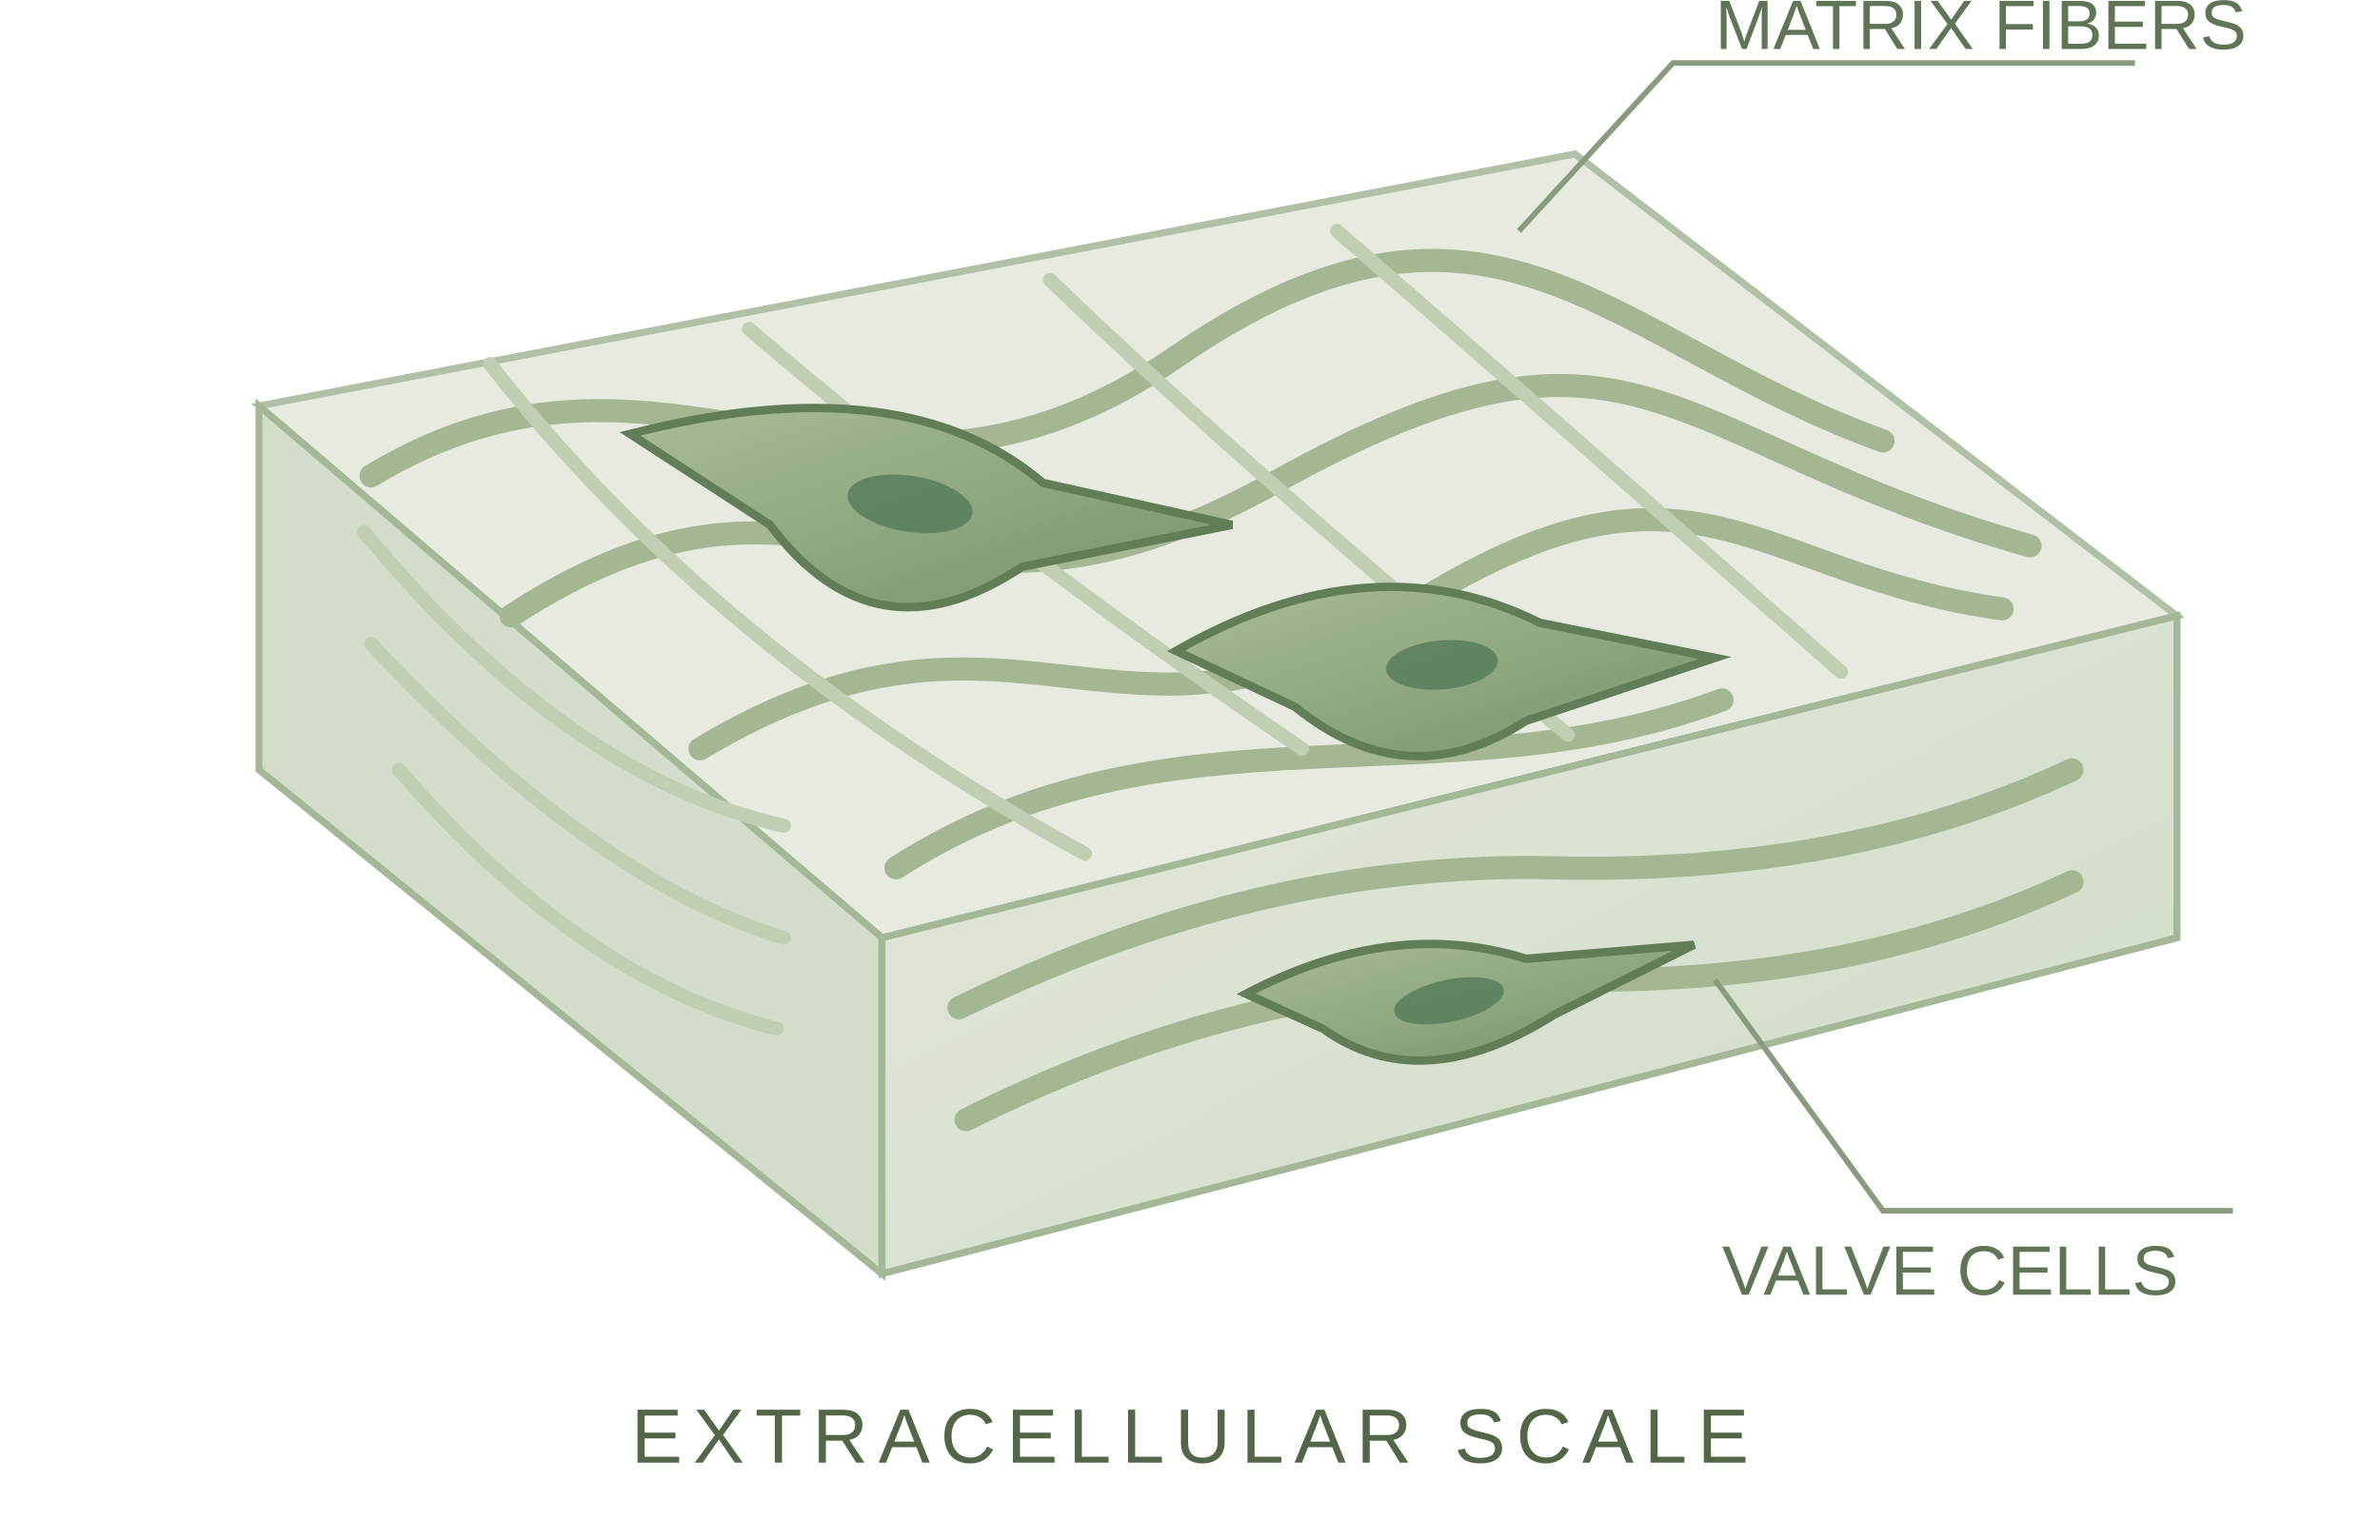
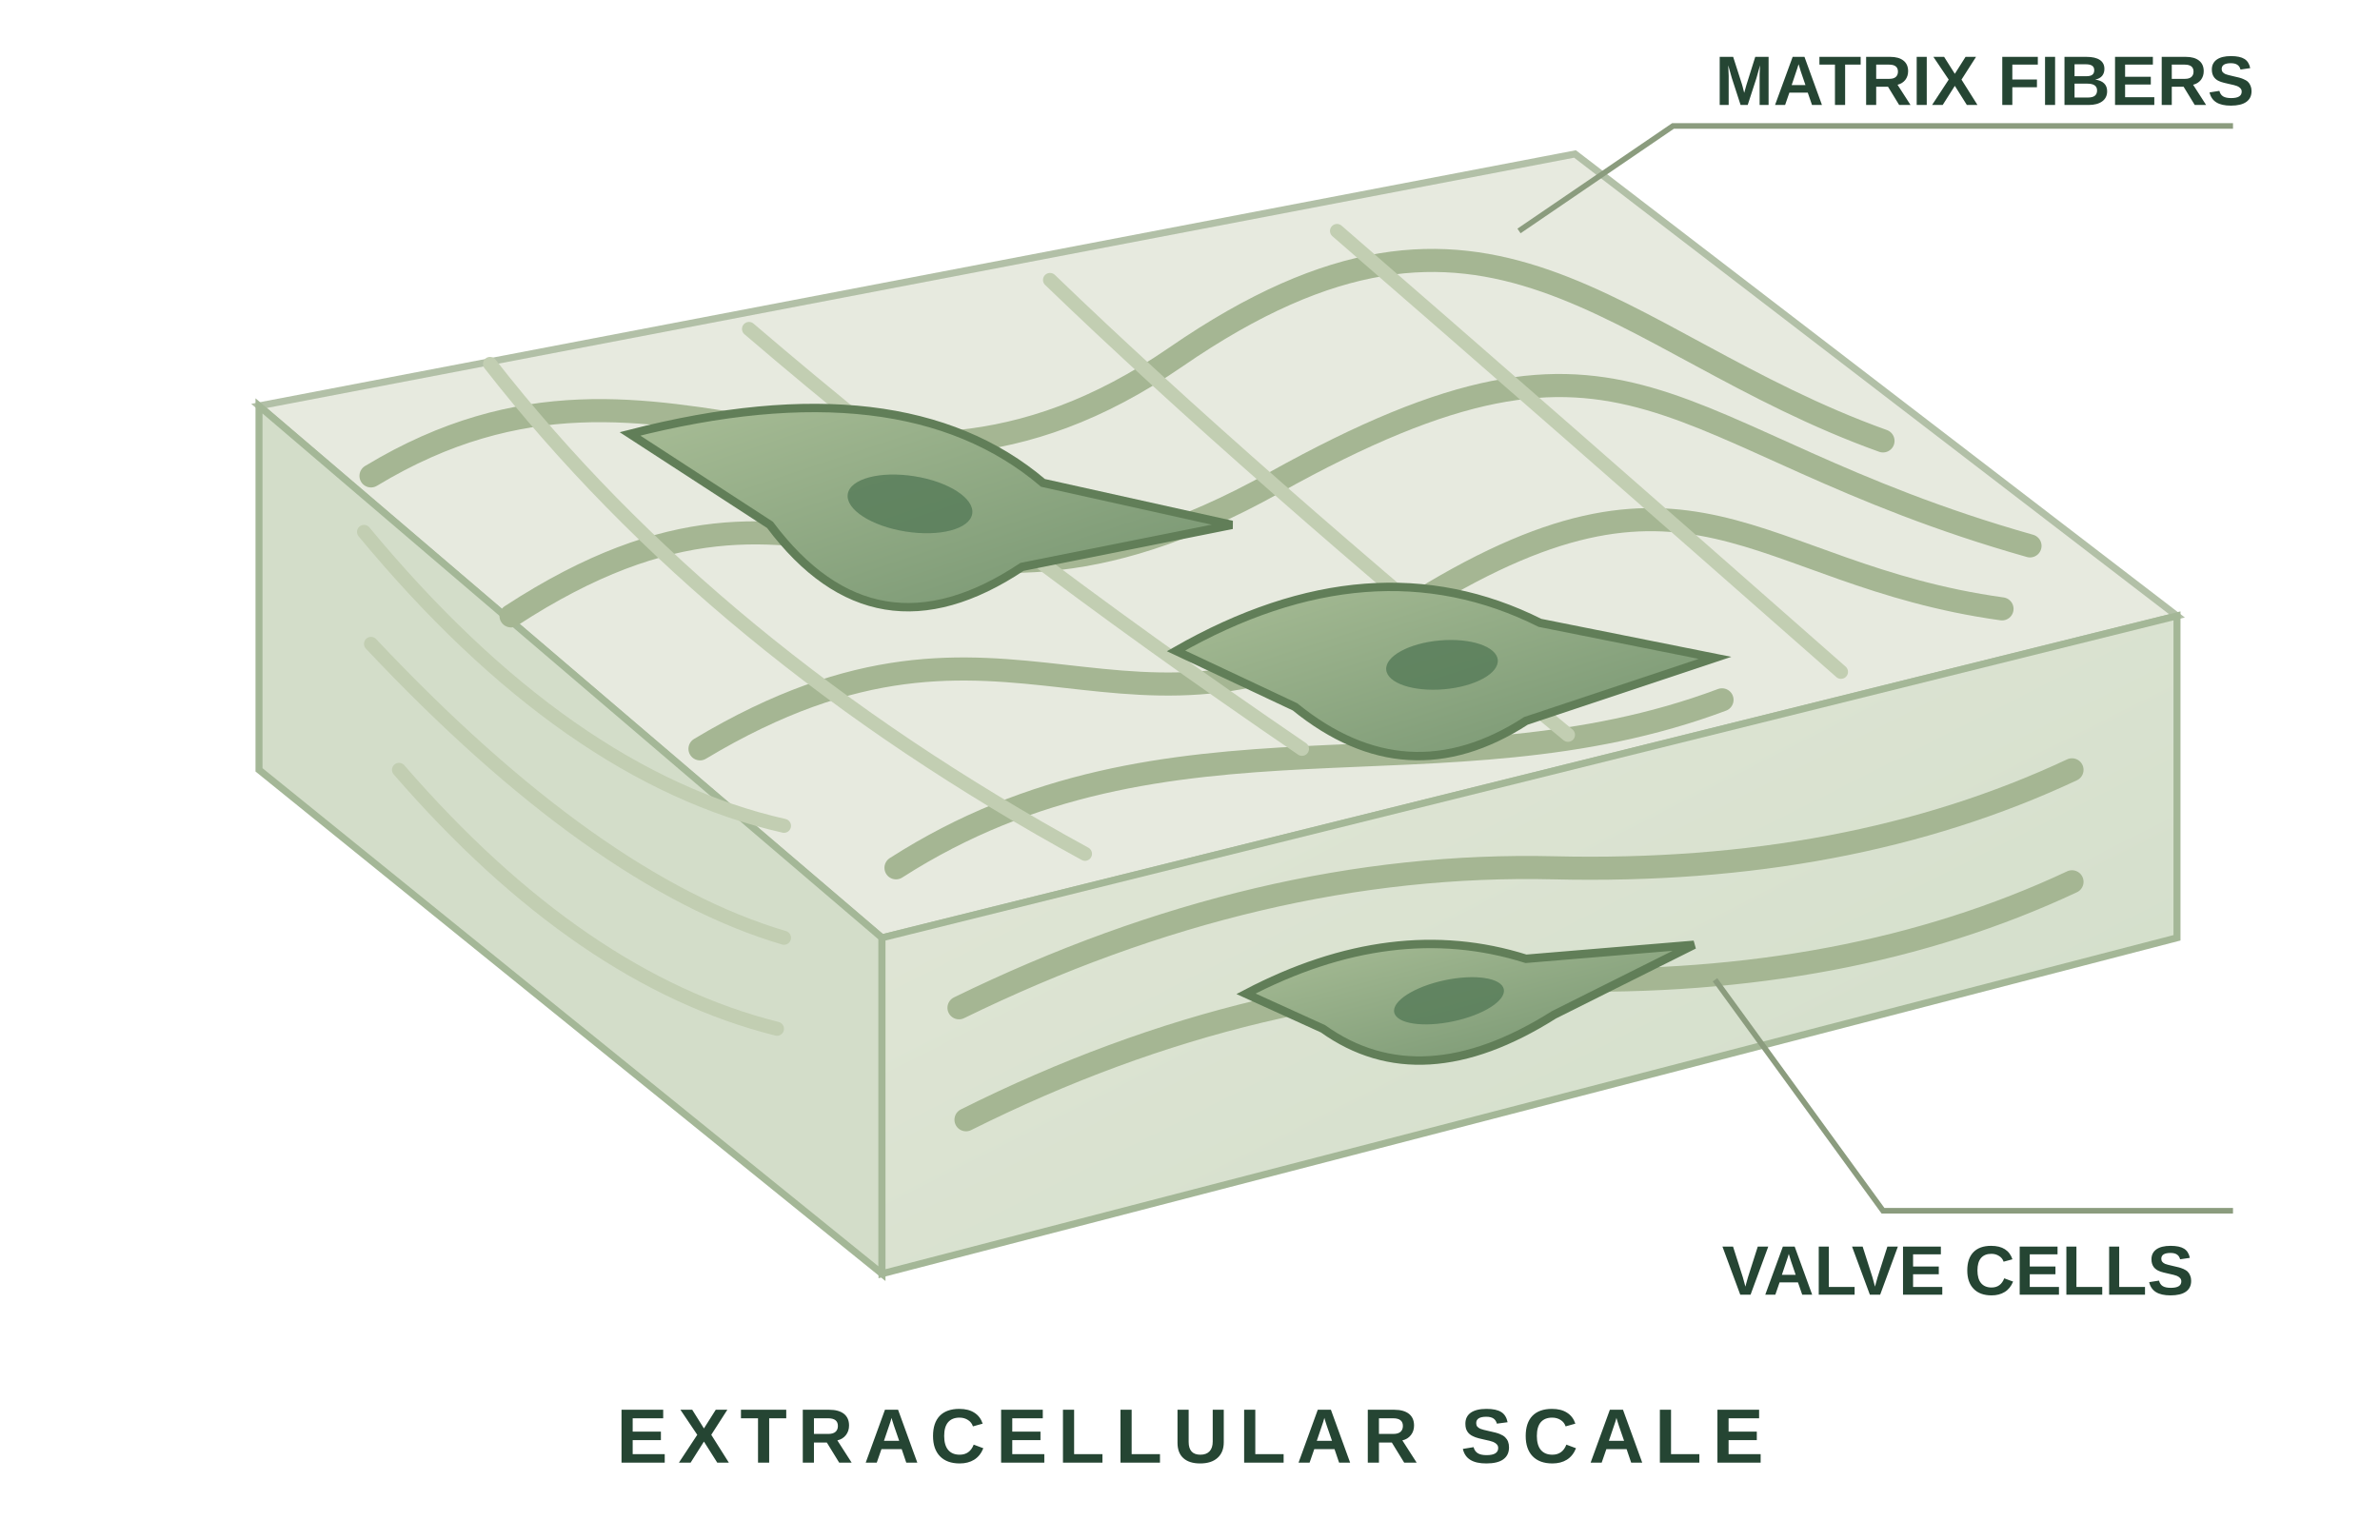
<svg xmlns="http://www.w3.org/2000/svg" width="340" height="220" viewBox="0 0 340 220" role="img" aria-labelledby="title desc">
  <defs>
    <linearGradient id="matrix" x2="1" y2="1">
      <stop stop-color="#e3e7d8" />
      <stop offset="1" stop-color="#d0ddc8" />
    </linearGradient>
    <linearGradient id="cell" x2="1" y2="1">
      <stop stop-color="#a8bd96" />
      <stop offset="1" stop-color="#74936f" />
    </linearGradient>
  </defs>
  <path d="M37 58L225 22L311 88L126 134Z" fill="#e7eadf" stroke="#b2c0a7" stroke-width="1" />
  <path d="M37 58L126 134V182L37 110Z" fill="#d3ddc9" stroke="#a4b797" stroke-width="1" />
  <path d="M126 134L311 88V134L126 182Z" fill="url(#matrix)" stroke="#a4b797" stroke-width="1" />
  <g fill="none" stroke-linecap="round">
    <g stroke="#a5b693" stroke-width="3.3">
      <path d="M53 68C96 42 123 82 168 51S230 49 269 63" />
      <path d="M73 88C119 58 130 98 182 69S237 63 290 78" />
      <path d="M100 107C145 80 160 113 201 87S250 82 286 87" />
      <path d="M128 124C167 99 206 115 246 100" />
      <path d="M137 144Q180 123 222 124T296 110M138 160Q180 139 222 140T296 126" />
    </g>
    <g stroke="#c2ceb2" stroke-width="2">
      <path d="M70 52Q102 93 155 122M107 47Q142 77 186 107M150 40Q178 67 224 105M191 33Q221 59 263 96" />
      <path d="M52 76q29 35 60 42M53 92q32 34 59 42M57 110q26 30 54 37" />
    </g>
  </g>
  <g fill="url(#cell)" stroke="#617e58" stroke-width="1.2">
    <path d="M90 62Q129 52 149 69L176 75L146 81Q125 95 110 75Z" />
    <path d="M168 93Q196 77 220 89L245 94L218 103Q201 114 185 101Z" />
    <path d="M178 142Q199 131 218 137L242 135L222 145Q203 157 189 147Z" />
  </g>
  <g fill="#557a58" opacity=".8">
    <ellipse cx="130" cy="72" rx="9" ry="4" transform="rotate(9 130 72)" />
    <ellipse cx="206" cy="95" rx="8" ry="3.5" transform="rotate(-5 206 95)" />
    <ellipse cx="207" cy="143" rx="8" ry="3" transform="rotate(-12 207 143)" />
  </g>
-   <path d="M217 33L239 9H305M245 140L269 173H319" stroke="#8b9c7e" stroke-width=".8" fill="none" />
-   <g fill="#5f7555" font-family="Arial,sans-serif" font-size="10">
-     <text x="245" y="7">MATRIX FIBERS</text>
+   <path d="M217 33L239 18H319M245 140L269 173H319" stroke="#8b9c7e" stroke-width=".8" fill="none" />
+   <g fill="#254533" font-family="Arial,sans-serif" font-size="10" font-weight="600">
+     <text x="245" y="15">MATRIX FIBERS</text>
    <text x="246" y="185">VALVE CELLS</text>
  </g>
-   <text x="170" y="209" text-anchor="middle" fill="#536748" font-family="Arial,sans-serif" font-size="11" letter-spacing="1.5">
+   <text font-weight="600" x="170" y="209" text-anchor="middle" fill="#254533" font-family="Arial,sans-serif" font-size="11" letter-spacing="1.5">
    EXTRACELLULAR SCALE
  </text>
</svg>
